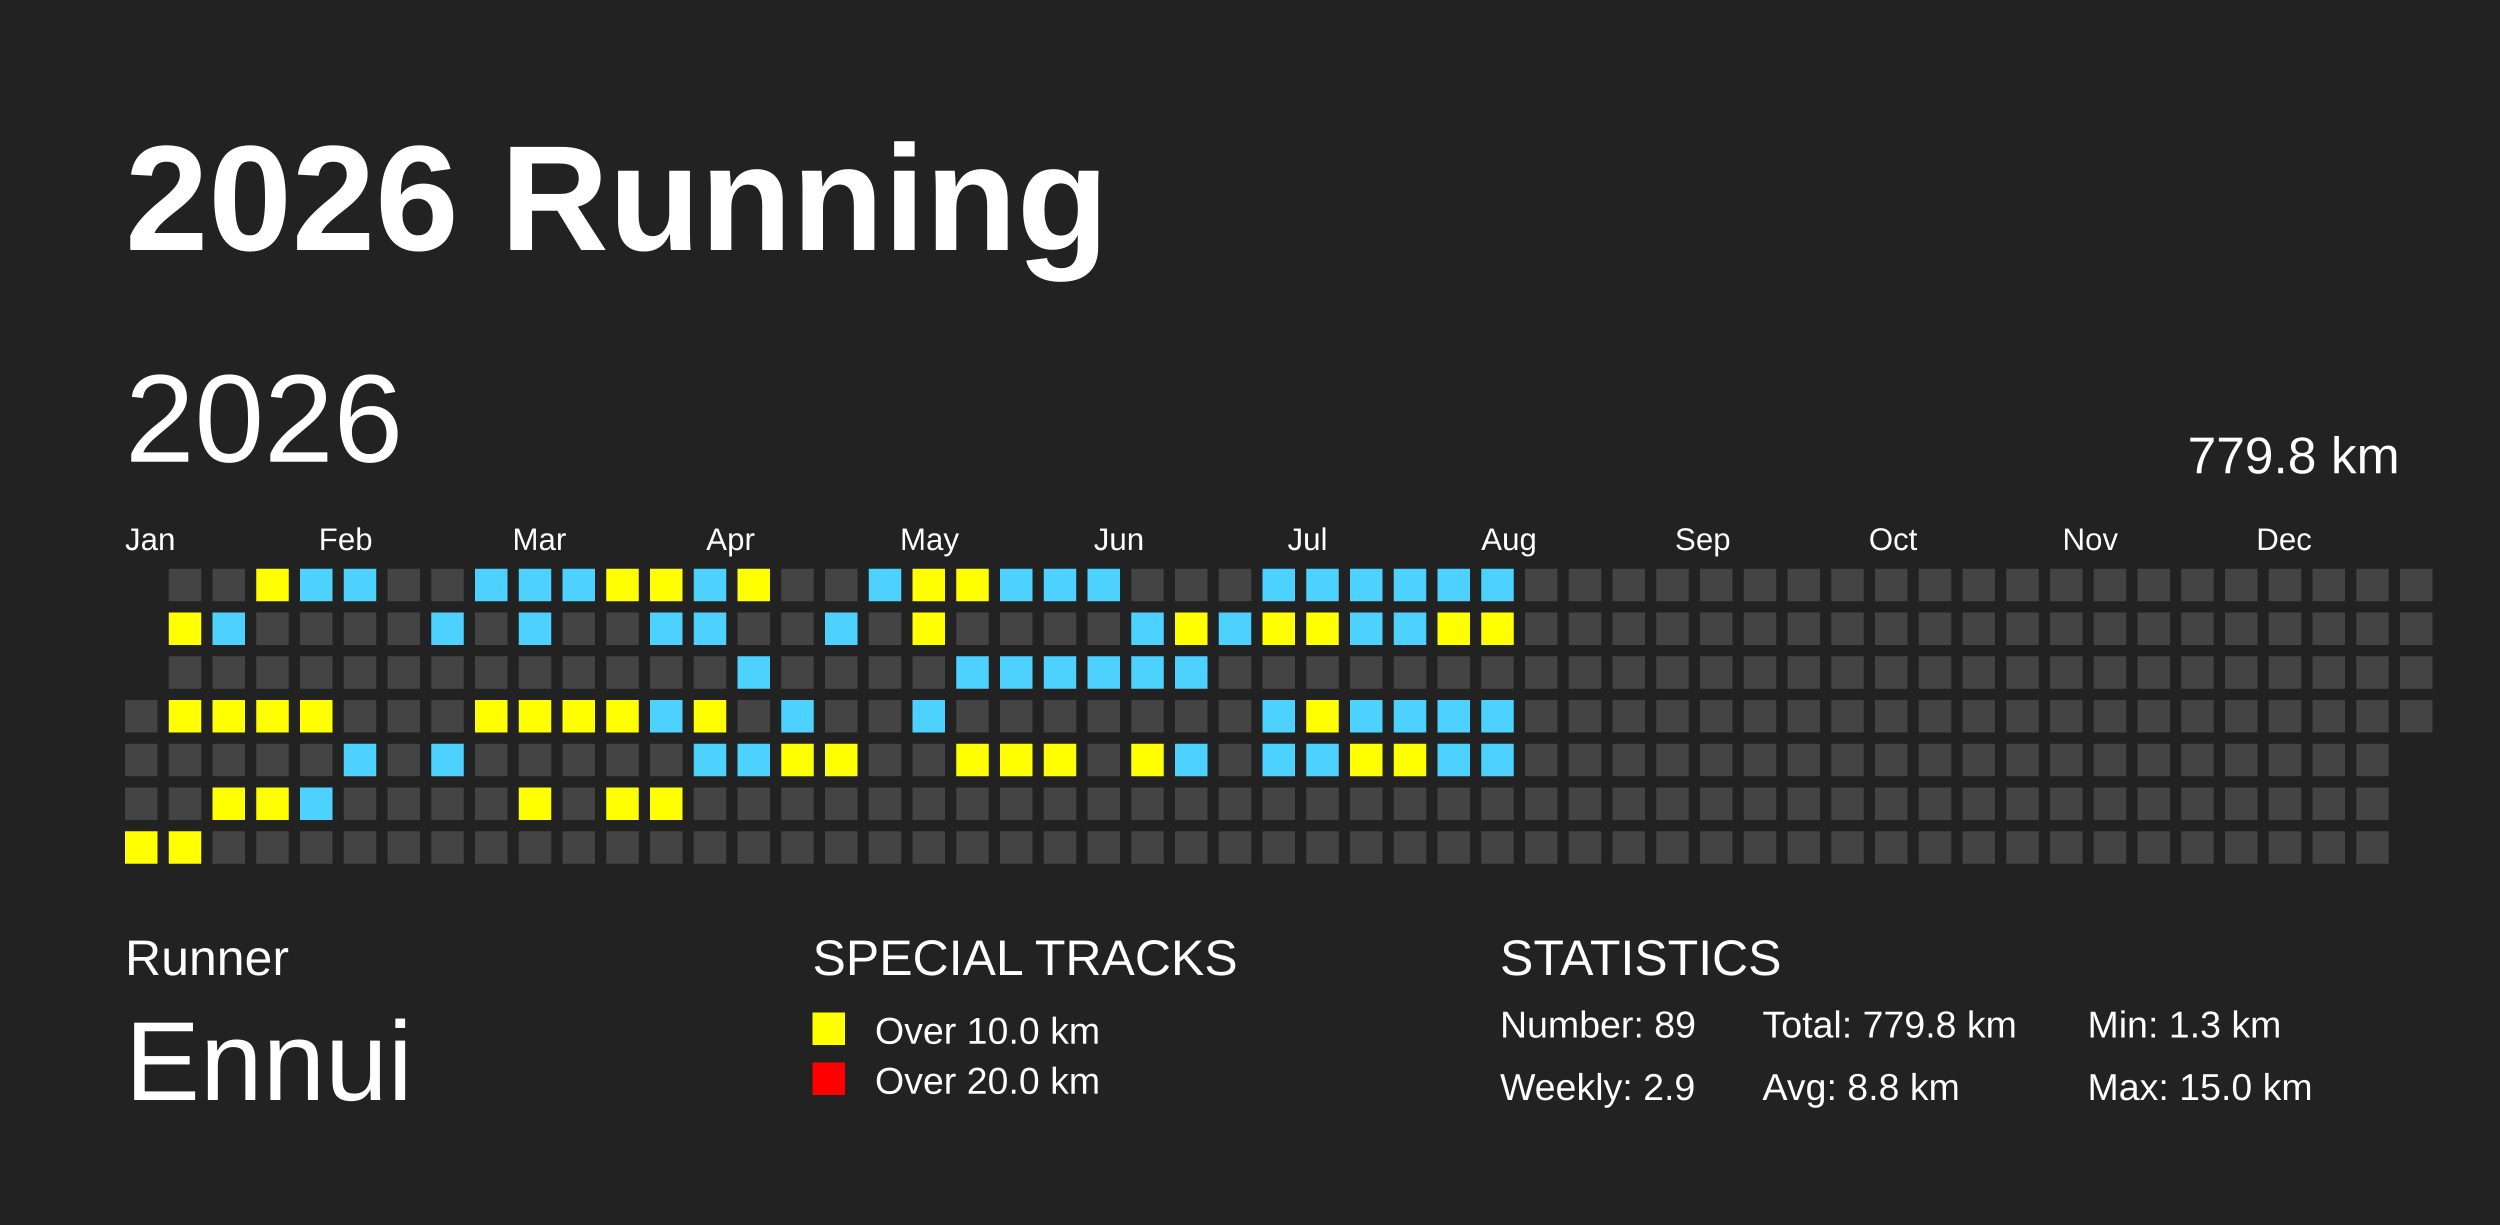
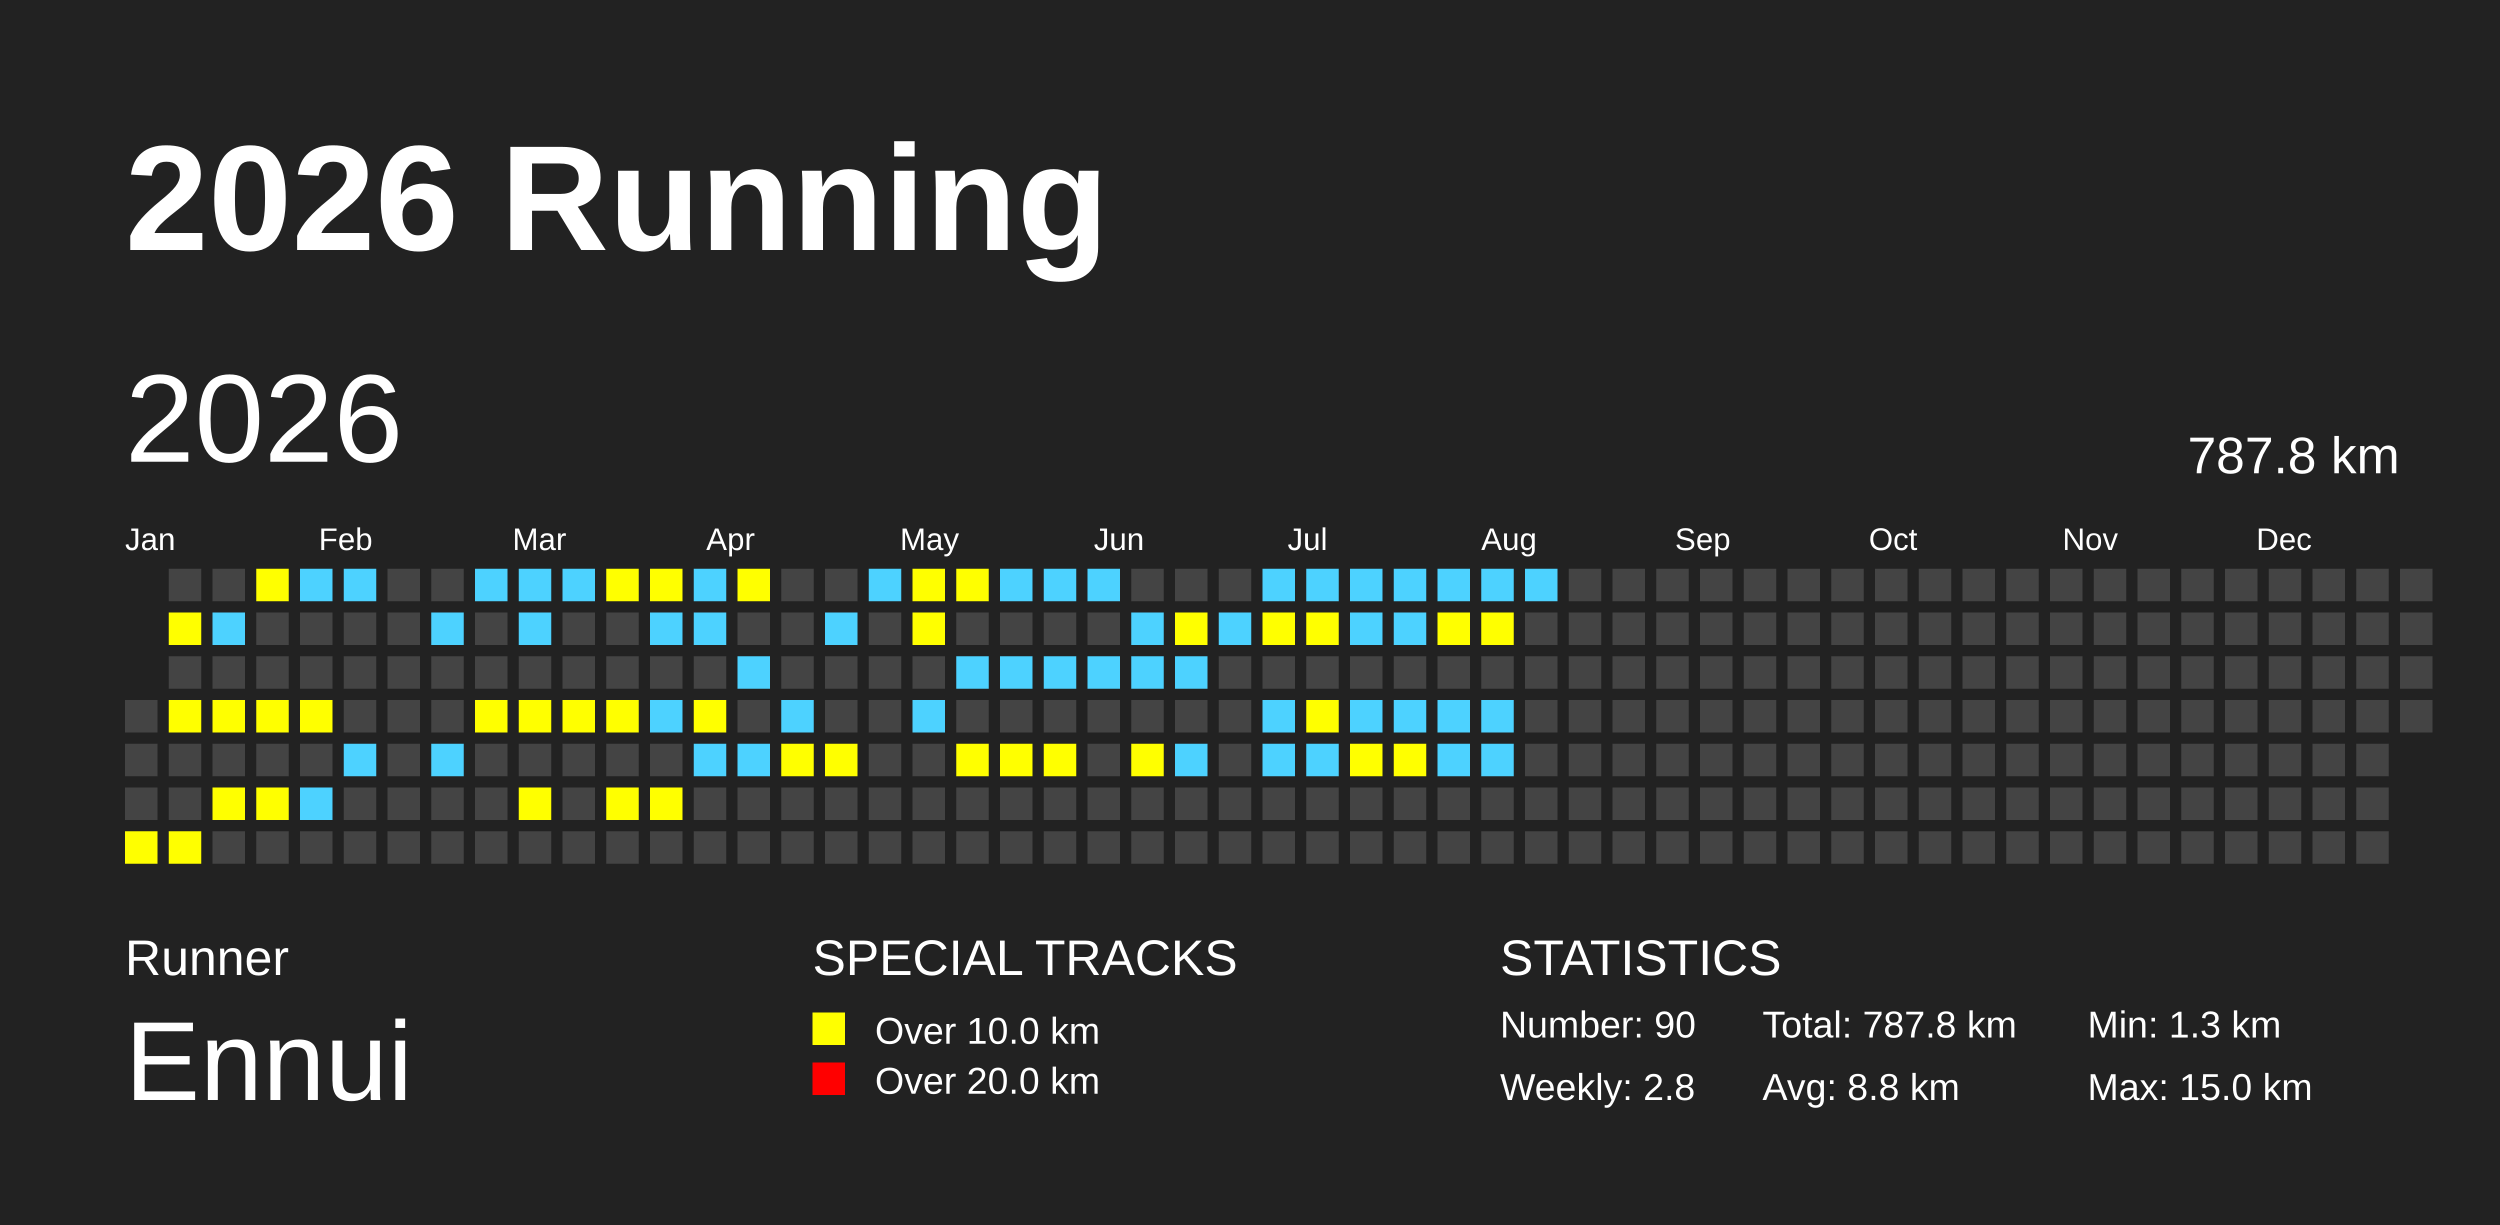
<svg xmlns="http://www.w3.org/2000/svg" baseProfile="full" height="98mm" version="1.1" viewBox="0,0,200,98" width="200mm">
  <defs />
  <rect fill="#222222" height="98" width="200" x="0" y="0" />
  <text fill="#FFFFFF" style="font-size:12px; font-family:Arial; font-weight:bold;" x="10" y="20">2026 Running</text>
  <text fill="#FFFFFF" style="font-size:4px; font-family:Arial" x="10" y="78">Runner</text>
  <text fill="#FFFFFF" style="font-size:9px; font-family:Arial" x="10" y="88">Ennui</text>
  <text fill="#FFFFFF" style="font-size:4px; font-family:Arial" x="65" y="78">SPECIAL TRACKS</text>
  <rect fill="yellow" height="2.6" width="2.6" x="65" y="81" />
  <text fill="#FFFFFF" style="font-size:3px; font-family:Arial" x="70" y="83.5">Over 10.0 km</text>
  <rect fill="red" height="2.6" width="2.6" x="65" y="85" />
  <text fill="#FFFFFF" style="font-size:3px; font-family:Arial" x="70" y="87.5">Over 20.0 km</text>
  <text fill="#FFFFFF" style="font-size:4px; font-family:Arial" x="120" y="78">STATISTICS</text>
-   <text fill="#FFFFFF" style="font-size:3px; font-family:Arial" x="120" y="83">Number: 89</text>
-   <text fill="#FFFFFF" style="font-size:3px; font-family:Arial" x="120" y="88">Weekly: 2.9</text>
-   <text fill="#FFFFFF" style="font-size:3px; font-family:Arial" x="141" y="83">Total: 779.8 km</text>
+   <text fill="#FFFFFF" style="font-size:3px; font-family:Arial" x="120" y="83">Number: 90</text>
+   <text fill="#FFFFFF" style="font-size:3px; font-family:Arial" x="120" y="88">Weekly: 2.8</text>
+   <text fill="#FFFFFF" style="font-size:3px; font-family:Arial" x="141" y="83">Total: 787.8 km</text>
  <text fill="#FFFFFF" style="font-size:3px; font-family:Arial" x="141" y="88">Avg: 8.8 km</text>
  <text fill="#FFFFFF" style="font-size:3px; font-family:Arial" x="167" y="83">Min: 1.3 km</text>
  <text fill="#FFFFFF" style="font-size:3px; font-family:Arial" x="167" y="88">Max: 15.0 km</text>
  <text dominant-baseline="hanging" fill="#FFFFFF" style="font-size:10.0px; font-family:Arial;" x="10" y="30">2026</text>
-   <text dominant-baseline="hanging" fill="#FFFFFF" style="font-size:4.125px; font-family:Arial;" x="175" y="35">779.8 km</text>
+   <text dominant-baseline="hanging" fill="#FFFFFF" style="font-size:4.125px; font-family:Arial;" x="175" y="35">787.8 km</text>
  <text fill="#FFFFFF" style="font-size:2.5px; font-family:Arial" x="10.0" y="44">Jan</text>
  <text fill="#FFFFFF" style="font-size:2.5px; font-family:Arial" x="25.5" y="44">Feb</text>
  <text fill="#FFFFFF" style="font-size:2.5px; font-family:Arial" x="41.0" y="44">Mar</text>
  <text fill="#FFFFFF" style="font-size:2.5px; font-family:Arial" x="56.5" y="44">Apr</text>
  <text fill="#FFFFFF" style="font-size:2.5px; font-family:Arial" x="72.0" y="44">May</text>
  <text fill="#FFFFFF" style="font-size:2.5px; font-family:Arial" x="87.5" y="44">Jun</text>
  <text fill="#FFFFFF" style="font-size:2.5px; font-family:Arial" x="103.0" y="44">Jul</text>
  <text fill="#FFFFFF" style="font-size:2.5px; font-family:Arial" x="118.5" y="44">Aug</text>
  <text fill="#FFFFFF" style="font-size:2.5px; font-family:Arial" x="134.0" y="44">Sep</text>
  <text fill="#FFFFFF" style="font-size:2.5px; font-family:Arial" x="149.5" y="44">Oct</text>
  <text fill="#FFFFFF" style="font-size:2.5px; font-family:Arial" x="165.0" y="44">Nov</text>
  <text fill="#FFFFFF" style="font-size:2.5px; font-family:Arial" x="180.5" y="44">Dec</text>
  <rect fill="#444444" height="2.6" width="2.6" x="10.0" y="56.0" />
  <rect fill="#444444" height="2.6" width="2.6" x="10.0" y="59.5" />
  <rect fill="#444444" height="2.6" width="2.6" x="10.0" y="63.0" />
  <rect fill="yellow" height="2.6" width="2.6" x="10.0" y="66.5" />
  <rect fill="#444444" height="2.6" width="2.6" x="13.5" y="45.5" />
  <rect fill="yellow" height="2.6" width="2.6" x="13.5" y="49.0" />
  <rect fill="#444444" height="2.6" width="2.6" x="13.5" y="52.5" />
  <rect fill="yellow" height="2.6" width="2.6" x="13.5" y="56.0" />
  <rect fill="#444444" height="2.6" width="2.6" x="13.5" y="59.5" />
  <rect fill="#444444" height="2.6" width="2.6" x="13.5" y="63.0" />
  <rect fill="yellow" height="2.6" width="2.6" x="13.5" y="66.5" />
  <rect fill="#444444" height="2.6" width="2.6" x="17.0" y="45.5" />
  <rect fill="#4DD2FF" height="2.6" width="2.6" x="17.0" y="49.0" />
  <rect fill="#444444" height="2.6" width="2.6" x="17.0" y="52.5" />
  <rect fill="yellow" height="2.6" width="2.6" x="17.0" y="56.0" />
  <rect fill="#444444" height="2.6" width="2.6" x="17.0" y="59.5" />
  <rect fill="yellow" height="2.6" width="2.6" x="17.0" y="63.0" />
  <rect fill="#444444" height="2.6" width="2.6" x="17.0" y="66.5" />
  <rect fill="yellow" height="2.6" width="2.6" x="20.5" y="45.5" />
  <rect fill="#444444" height="2.6" width="2.6" x="20.5" y="49.0" />
  <rect fill="#444444" height="2.6" width="2.6" x="20.5" y="52.5" />
  <rect fill="yellow" height="2.6" width="2.6" x="20.5" y="56.0" />
  <rect fill="#444444" height="2.6" width="2.6" x="20.5" y="59.5" />
  <rect fill="yellow" height="2.6" width="2.6" x="20.5" y="63.0" />
  <rect fill="#444444" height="2.6" width="2.6" x="20.5" y="66.5" />
  <rect fill="#4DD2FF" height="2.6" width="2.6" x="24.0" y="45.5" />
  <rect fill="#444444" height="2.6" width="2.6" x="24.0" y="49.0" />
  <rect fill="#444444" height="2.6" width="2.6" x="24.0" y="52.5" />
  <rect fill="yellow" height="2.6" width="2.6" x="24.0" y="56.0" />
  <rect fill="#444444" height="2.6" width="2.6" x="24.0" y="59.5" />
  <rect fill="#4DD2FF" height="2.6" width="2.6" x="24.0" y="63.0" />
  <rect fill="#444444" height="2.6" width="2.6" x="24.0" y="66.5" />
  <rect fill="#4DD2FF" height="2.6" width="2.6" x="27.5" y="45.5" />
  <rect fill="#444444" height="2.6" width="2.6" x="27.5" y="49.0" />
  <rect fill="#444444" height="2.6" width="2.6" x="27.5" y="52.5" />
  <rect fill="#444444" height="2.6" width="2.6" x="27.5" y="56.0" />
  <rect fill="#4DD2FF" height="2.6" width="2.6" x="27.5" y="59.5" />
  <rect fill="#444444" height="2.6" width="2.6" x="27.5" y="63.0" />
  <rect fill="#444444" height="2.6" width="2.6" x="27.5" y="66.5" />
  <rect fill="#444444" height="2.6" width="2.6" x="31.0" y="45.5" />
  <rect fill="#444444" height="2.6" width="2.6" x="31.0" y="49.0" />
  <rect fill="#444444" height="2.6" width="2.6" x="31.0" y="52.5" />
  <rect fill="#444444" height="2.6" width="2.6" x="31.0" y="56.0" />
  <rect fill="#444444" height="2.6" width="2.6" x="31.0" y="59.5" />
  <rect fill="#444444" height="2.6" width="2.6" x="31.0" y="63.0" />
  <rect fill="#444444" height="2.6" width="2.6" x="31.0" y="66.5" />
  <rect fill="#444444" height="2.6" width="2.6" x="34.5" y="45.5" />
  <rect fill="#4DD2FF" height="2.6" width="2.6" x="34.5" y="49.0" />
  <rect fill="#444444" height="2.6" width="2.6" x="34.5" y="52.5" />
  <rect fill="#444444" height="2.6" width="2.6" x="34.5" y="56.0" />
  <rect fill="#4DD2FF" height="2.6" width="2.6" x="34.5" y="59.5" />
  <rect fill="#444444" height="2.6" width="2.6" x="34.5" y="63.0" />
  <rect fill="#444444" height="2.6" width="2.6" x="34.5" y="66.5" />
  <rect fill="#4DD2FF" height="2.6" width="2.6" x="38.0" y="45.5" />
  <rect fill="#444444" height="2.6" width="2.6" x="38.0" y="49.0" />
  <rect fill="#444444" height="2.6" width="2.6" x="38.0" y="52.5" />
  <rect fill="yellow" height="2.6" width="2.6" x="38.0" y="56.0" />
  <rect fill="#444444" height="2.6" width="2.6" x="38.0" y="59.5" />
  <rect fill="#444444" height="2.6" width="2.6" x="38.0" y="63.0" />
  <rect fill="#444444" height="2.6" width="2.6" x="38.0" y="66.5" />
  <rect fill="#4DD2FF" height="2.6" width="2.6" x="41.5" y="45.5" />
  <rect fill="#4DD2FF" height="2.6" width="2.6" x="41.5" y="49.0" />
  <rect fill="#444444" height="2.6" width="2.6" x="41.5" y="52.5" />
  <rect fill="yellow" height="2.6" width="2.6" x="41.5" y="56.0" />
  <rect fill="#444444" height="2.6" width="2.6" x="41.5" y="59.5" />
  <rect fill="yellow" height="2.6" width="2.6" x="41.5" y="63.0" />
  <rect fill="#444444" height="2.6" width="2.6" x="41.5" y="66.5" />
  <rect fill="#4DD2FF" height="2.6" width="2.6" x="45.0" y="45.5" />
  <rect fill="#444444" height="2.6" width="2.6" x="45.0" y="49.0" />
  <rect fill="#444444" height="2.6" width="2.6" x="45.0" y="52.5" />
  <rect fill="yellow" height="2.6" width="2.6" x="45.0" y="56.0" />
  <rect fill="#444444" height="2.6" width="2.6" x="45.0" y="59.5" />
  <rect fill="#444444" height="2.6" width="2.6" x="45.0" y="63.0" />
  <rect fill="#444444" height="2.6" width="2.6" x="45.0" y="66.5" />
  <rect fill="yellow" height="2.6" width="2.6" x="48.5" y="45.5" />
  <rect fill="#444444" height="2.6" width="2.6" x="48.5" y="49.0" />
  <rect fill="#444444" height="2.6" width="2.6" x="48.5" y="52.5" />
  <rect fill="yellow" height="2.6" width="2.6" x="48.5" y="56.0" />
  <rect fill="#444444" height="2.6" width="2.6" x="48.5" y="59.5" />
  <rect fill="yellow" height="2.6" width="2.6" x="48.5" y="63.0" />
  <rect fill="#444444" height="2.6" width="2.6" x="48.5" y="66.5" />
  <rect fill="yellow" height="2.6" width="2.6" x="52.0" y="45.5" />
  <rect fill="#4DD2FF" height="2.6" width="2.6" x="52.0" y="49.0" />
  <rect fill="#444444" height="2.6" width="2.6" x="52.0" y="52.5" />
  <rect fill="#4DD2FF" height="2.6" width="2.6" x="52.0" y="56.0" />
  <rect fill="#444444" height="2.6" width="2.6" x="52.0" y="59.5" />
  <rect fill="yellow" height="2.6" width="2.6" x="52.0" y="63.0" />
  <rect fill="#444444" height="2.6" width="2.6" x="52.0" y="66.5" />
  <rect fill="#4DD2FF" height="2.6" width="2.6" x="55.5" y="45.5" />
  <rect fill="#4DD2FF" height="2.6" width="2.6" x="55.5" y="49.0" />
  <rect fill="#444444" height="2.6" width="2.6" x="55.5" y="52.5" />
  <rect fill="yellow" height="2.6" width="2.6" x="55.5" y="56.0" />
  <rect fill="#4DD2FF" height="2.6" width="2.6" x="55.5" y="59.5" />
  <rect fill="#444444" height="2.6" width="2.6" x="55.5" y="63.0" />
  <rect fill="#444444" height="2.6" width="2.6" x="55.5" y="66.5" />
  <rect fill="yellow" height="2.6" width="2.6" x="59.0" y="45.5" />
  <rect fill="#444444" height="2.6" width="2.6" x="59.0" y="49.0" />
  <rect fill="#4DD2FF" height="2.6" width="2.6" x="59.0" y="52.5" />
  <rect fill="#444444" height="2.6" width="2.6" x="59.0" y="56.0" />
  <rect fill="#4DD2FF" height="2.6" width="2.6" x="59.0" y="59.5" />
  <rect fill="#444444" height="2.6" width="2.6" x="59.0" y="63.0" />
  <rect fill="#444444" height="2.6" width="2.6" x="59.0" y="66.5" />
  <rect fill="#444444" height="2.6" width="2.6" x="62.5" y="45.5" />
  <rect fill="#444444" height="2.6" width="2.6" x="62.5" y="49.0" />
  <rect fill="#444444" height="2.6" width="2.6" x="62.5" y="52.5" />
  <rect fill="#4DD2FF" height="2.6" width="2.6" x="62.5" y="56.0" />
  <rect fill="yellow" height="2.6" width="2.6" x="62.5" y="59.5" />
  <rect fill="#444444" height="2.6" width="2.6" x="62.5" y="63.0" />
  <rect fill="#444444" height="2.6" width="2.6" x="62.5" y="66.5" />
  <rect fill="#444444" height="2.6" width="2.6" x="66.0" y="45.5" />
  <rect fill="#4DD2FF" height="2.6" width="2.6" x="66.0" y="49.0" />
  <rect fill="#444444" height="2.6" width="2.6" x="66.0" y="52.5" />
  <rect fill="#444444" height="2.6" width="2.6" x="66.0" y="56.0" />
  <rect fill="yellow" height="2.6" width="2.6" x="66.0" y="59.5" />
  <rect fill="#444444" height="2.6" width="2.6" x="66.0" y="63.0" />
  <rect fill="#444444" height="2.6" width="2.6" x="66.0" y="66.5" />
  <rect fill="#4DD2FF" height="2.6" width="2.6" x="69.5" y="45.5" />
  <rect fill="#444444" height="2.6" width="2.6" x="69.5" y="49.0" />
  <rect fill="#444444" height="2.6" width="2.6" x="69.5" y="52.5" />
  <rect fill="#444444" height="2.6" width="2.6" x="69.5" y="56.0" />
  <rect fill="#444444" height="2.6" width="2.6" x="69.5" y="59.5" />
  <rect fill="#444444" height="2.6" width="2.6" x="69.5" y="63.0" />
  <rect fill="#444444" height="2.6" width="2.6" x="69.5" y="66.5" />
  <rect fill="yellow" height="2.6" width="2.6" x="73.0" y="45.5" />
  <rect fill="yellow" height="2.6" width="2.6" x="73.0" y="49.0" />
  <rect fill="#444444" height="2.6" width="2.6" x="73.0" y="52.5" />
  <rect fill="#4DD2FF" height="2.6" width="2.6" x="73.0" y="56.0" />
  <rect fill="#444444" height="2.6" width="2.6" x="73.0" y="59.5" />
  <rect fill="#444444" height="2.6" width="2.6" x="73.0" y="63.0" />
  <rect fill="#444444" height="2.6" width="2.6" x="73.0" y="66.5" />
  <rect fill="yellow" height="2.6" width="2.6" x="76.5" y="45.5" />
  <rect fill="#444444" height="2.6" width="2.6" x="76.5" y="49.0" />
  <rect fill="#4DD2FF" height="2.6" width="2.6" x="76.5" y="52.5" />
  <rect fill="#444444" height="2.6" width="2.6" x="76.5" y="56.0" />
  <rect fill="yellow" height="2.6" width="2.6" x="76.5" y="59.5" />
  <rect fill="#444444" height="2.6" width="2.6" x="76.5" y="63.0" />
  <rect fill="#444444" height="2.6" width="2.6" x="76.5" y="66.5" />
  <rect fill="#4DD2FF" height="2.6" width="2.6" x="80.0" y="45.5" />
  <rect fill="#444444" height="2.6" width="2.6" x="80.0" y="49.0" />
  <rect fill="#4DD2FF" height="2.6" width="2.6" x="80.0" y="52.5" />
  <rect fill="#444444" height="2.6" width="2.6" x="80.0" y="56.0" />
  <rect fill="yellow" height="2.6" width="2.6" x="80.0" y="59.5" />
  <rect fill="#444444" height="2.6" width="2.6" x="80.0" y="63.0" />
  <rect fill="#444444" height="2.6" width="2.6" x="80.0" y="66.5" />
  <rect fill="#4DD2FF" height="2.6" width="2.6" x="83.5" y="45.5" />
  <rect fill="#444444" height="2.6" width="2.6" x="83.5" y="49.0" />
  <rect fill="#4DD2FF" height="2.6" width="2.6" x="83.5" y="52.5" />
  <rect fill="#444444" height="2.6" width="2.6" x="83.5" y="56.0" />
  <rect fill="yellow" height="2.6" width="2.6" x="83.5" y="59.5" />
  <rect fill="#444444" height="2.6" width="2.6" x="83.5" y="63.0" />
  <rect fill="#444444" height="2.6" width="2.6" x="83.5" y="66.5" />
  <rect fill="#4DD2FF" height="2.6" width="2.6" x="87.0" y="45.5" />
  <rect fill="#444444" height="2.6" width="2.6" x="87.0" y="49.0" />
  <rect fill="#4DD2FF" height="2.6" width="2.6" x="87.0" y="52.5" />
  <rect fill="#444444" height="2.6" width="2.6" x="87.0" y="56.0" />
  <rect fill="#444444" height="2.6" width="2.6" x="87.0" y="59.5" />
  <rect fill="#444444" height="2.6" width="2.6" x="87.0" y="63.0" />
  <rect fill="#444444" height="2.6" width="2.6" x="87.0" y="66.5" />
  <rect fill="#444444" height="2.6" width="2.6" x="90.5" y="45.5" />
  <rect fill="#4DD2FF" height="2.6" width="2.6" x="90.5" y="49.0" />
  <rect fill="#4DD2FF" height="2.6" width="2.6" x="90.5" y="52.5" />
  <rect fill="#444444" height="2.6" width="2.6" x="90.5" y="56.0" />
  <rect fill="yellow" height="2.6" width="2.6" x="90.5" y="59.5" />
  <rect fill="#444444" height="2.6" width="2.6" x="90.5" y="63.0" />
  <rect fill="#444444" height="2.6" width="2.6" x="90.5" y="66.5" />
  <rect fill="#444444" height="2.6" width="2.6" x="94.0" y="45.5" />
  <rect fill="yellow" height="2.6" width="2.6" x="94.0" y="49.0" />
  <rect fill="#4DD2FF" height="2.6" width="2.6" x="94.0" y="52.5" />
  <rect fill="#444444" height="2.6" width="2.6" x="94.0" y="56.0" />
  <rect fill="#4DD2FF" height="2.6" width="2.6" x="94.0" y="59.5" />
  <rect fill="#444444" height="2.6" width="2.6" x="94.0" y="63.0" />
  <rect fill="#444444" height="2.6" width="2.6" x="94.0" y="66.5" />
  <rect fill="#444444" height="2.6" width="2.6" x="97.5" y="45.5" />
  <rect fill="#4DD2FF" height="2.6" width="2.6" x="97.5" y="49.0" />
  <rect fill="#444444" height="2.6" width="2.6" x="97.5" y="52.5" />
  <rect fill="#444444" height="2.6" width="2.6" x="97.5" y="56.0" />
  <rect fill="#444444" height="2.6" width="2.6" x="97.5" y="59.5" />
  <rect fill="#444444" height="2.6" width="2.6" x="97.5" y="63.0" />
  <rect fill="#444444" height="2.6" width="2.6" x="97.5" y="66.5" />
  <rect fill="#4DD2FF" height="2.6" width="2.6" x="101.0" y="45.5" />
  <rect fill="yellow" height="2.6" width="2.6" x="101.0" y="49.0" />
  <rect fill="#444444" height="2.6" width="2.6" x="101.0" y="52.5" />
  <rect fill="#4DD2FF" height="2.6" width="2.6" x="101.0" y="56.0" />
  <rect fill="#4DD2FF" height="2.6" width="2.6" x="101.0" y="59.5" />
  <rect fill="#444444" height="2.6" width="2.6" x="101.0" y="63.0" />
  <rect fill="#444444" height="2.6" width="2.6" x="101.0" y="66.5" />
  <rect fill="#4DD2FF" height="2.6" width="2.6" x="104.5" y="45.5" />
  <rect fill="yellow" height="2.6" width="2.6" x="104.5" y="49.0" />
  <rect fill="#444444" height="2.6" width="2.6" x="104.5" y="52.5" />
  <rect fill="yellow" height="2.6" width="2.6" x="104.5" y="56.0" />
  <rect fill="#4DD2FF" height="2.6" width="2.6" x="104.5" y="59.5" />
  <rect fill="#444444" height="2.6" width="2.6" x="104.5" y="63.0" />
  <rect fill="#444444" height="2.6" width="2.6" x="104.5" y="66.5" />
  <rect fill="#4DD2FF" height="2.6" width="2.6" x="108.0" y="45.5" />
  <rect fill="#4DD2FF" height="2.6" width="2.6" x="108.0" y="49.0" />
  <rect fill="#444444" height="2.6" width="2.6" x="108.0" y="52.5" />
  <rect fill="#4DD2FF" height="2.6" width="2.6" x="108.0" y="56.0" />
  <rect fill="yellow" height="2.6" width="2.6" x="108.0" y="59.5" />
  <rect fill="#444444" height="2.6" width="2.6" x="108.0" y="63.0" />
  <rect fill="#444444" height="2.6" width="2.6" x="108.0" y="66.5" />
  <rect fill="#4DD2FF" height="2.6" width="2.6" x="111.5" y="45.5" />
  <rect fill="#4DD2FF" height="2.6" width="2.6" x="111.5" y="49.0" />
  <rect fill="#444444" height="2.6" width="2.6" x="111.5" y="52.5" />
  <rect fill="#4DD2FF" height="2.6" width="2.6" x="111.5" y="56.0" />
  <rect fill="yellow" height="2.6" width="2.6" x="111.5" y="59.5" />
  <rect fill="#444444" height="2.6" width="2.6" x="111.5" y="63.0" />
  <rect fill="#444444" height="2.6" width="2.6" x="111.5" y="66.5" />
  <rect fill="#4DD2FF" height="2.6" width="2.6" x="115.0" y="45.5" />
  <rect fill="yellow" height="2.6" width="2.6" x="115.0" y="49.0" />
  <rect fill="#444444" height="2.6" width="2.6" x="115.0" y="52.5" />
  <rect fill="#4DD2FF" height="2.6" width="2.6" x="115.0" y="56.0" />
  <rect fill="#4DD2FF" height="2.6" width="2.6" x="115.0" y="59.5" />
  <rect fill="#444444" height="2.6" width="2.6" x="115.0" y="63.0" />
  <rect fill="#444444" height="2.6" width="2.6" x="115.0" y="66.5" />
  <rect fill="#4DD2FF" height="2.6" width="2.6" x="118.5" y="45.5" />
  <rect fill="yellow" height="2.6" width="2.6" x="118.5" y="49.0" />
  <rect fill="#444444" height="2.6" width="2.6" x="118.5" y="52.5" />
  <rect fill="#4DD2FF" height="2.6" width="2.6" x="118.5" y="56.0" />
  <rect fill="#4DD2FF" height="2.6" width="2.6" x="118.5" y="59.5" />
  <rect fill="#444444" height="2.6" width="2.6" x="118.5" y="63.0" />
  <rect fill="#444444" height="2.6" width="2.6" x="118.5" y="66.5" />
-   <rect fill="#444444" height="2.6" width="2.6" x="122.0" y="45.5" />
+   <rect fill="#4DD2FF" height="2.6" width="2.6" x="122.0" y="45.5" />
  <rect fill="#444444" height="2.6" width="2.6" x="122.0" y="49.0" />
  <rect fill="#444444" height="2.6" width="2.6" x="122.0" y="52.5" />
  <rect fill="#444444" height="2.6" width="2.6" x="122.0" y="56.0" />
  <rect fill="#444444" height="2.6" width="2.6" x="122.0" y="59.5" />
  <rect fill="#444444" height="2.6" width="2.6" x="122.0" y="63.0" />
  <rect fill="#444444" height="2.6" width="2.6" x="122.0" y="66.5" />
  <rect fill="#444444" height="2.6" width="2.6" x="125.5" y="45.5" />
  <rect fill="#444444" height="2.6" width="2.6" x="125.5" y="49.0" />
  <rect fill="#444444" height="2.6" width="2.6" x="125.5" y="52.5" />
  <rect fill="#444444" height="2.6" width="2.6" x="125.5" y="56.0" />
  <rect fill="#444444" height="2.6" width="2.6" x="125.5" y="59.5" />
  <rect fill="#444444" height="2.6" width="2.6" x="125.5" y="63.0" />
  <rect fill="#444444" height="2.6" width="2.6" x="125.5" y="66.5" />
  <rect fill="#444444" height="2.6" width="2.6" x="129.0" y="45.5" />
  <rect fill="#444444" height="2.6" width="2.6" x="129.0" y="49.0" />
  <rect fill="#444444" height="2.6" width="2.6" x="129.0" y="52.5" />
  <rect fill="#444444" height="2.6" width="2.6" x="129.0" y="56.0" />
  <rect fill="#444444" height="2.6" width="2.6" x="129.0" y="59.5" />
  <rect fill="#444444" height="2.6" width="2.6" x="129.0" y="63.0" />
  <rect fill="#444444" height="2.6" width="2.6" x="129.0" y="66.5" />
  <rect fill="#444444" height="2.6" width="2.6" x="132.5" y="45.5" />
  <rect fill="#444444" height="2.6" width="2.6" x="132.5" y="49.0" />
  <rect fill="#444444" height="2.6" width="2.6" x="132.5" y="52.5" />
  <rect fill="#444444" height="2.6" width="2.6" x="132.5" y="56.0" />
  <rect fill="#444444" height="2.6" width="2.6" x="132.5" y="59.5" />
  <rect fill="#444444" height="2.6" width="2.6" x="132.5" y="63.0" />
  <rect fill="#444444" height="2.6" width="2.6" x="132.5" y="66.5" />
  <rect fill="#444444" height="2.6" width="2.6" x="136.0" y="45.5" />
  <rect fill="#444444" height="2.6" width="2.6" x="136.0" y="49.0" />
  <rect fill="#444444" height="2.6" width="2.6" x="136.0" y="52.5" />
  <rect fill="#444444" height="2.6" width="2.6" x="136.0" y="56.0" />
  <rect fill="#444444" height="2.6" width="2.6" x="136.0" y="59.5" />
  <rect fill="#444444" height="2.6" width="2.6" x="136.0" y="63.0" />
  <rect fill="#444444" height="2.6" width="2.6" x="136.0" y="66.5" />
  <rect fill="#444444" height="2.6" width="2.6" x="139.5" y="45.5" />
  <rect fill="#444444" height="2.6" width="2.6" x="139.5" y="49.0" />
  <rect fill="#444444" height="2.6" width="2.6" x="139.5" y="52.5" />
  <rect fill="#444444" height="2.6" width="2.6" x="139.5" y="56.0" />
  <rect fill="#444444" height="2.6" width="2.6" x="139.5" y="59.5" />
  <rect fill="#444444" height="2.6" width="2.6" x="139.5" y="63.0" />
  <rect fill="#444444" height="2.6" width="2.6" x="139.5" y="66.5" />
  <rect fill="#444444" height="2.6" width="2.6" x="143.0" y="45.5" />
  <rect fill="#444444" height="2.6" width="2.6" x="143.0" y="49.0" />
  <rect fill="#444444" height="2.6" width="2.6" x="143.0" y="52.5" />
  <rect fill="#444444" height="2.6" width="2.6" x="143.0" y="56.0" />
  <rect fill="#444444" height="2.6" width="2.6" x="143.0" y="59.5" />
  <rect fill="#444444" height="2.6" width="2.6" x="143.0" y="63.0" />
  <rect fill="#444444" height="2.6" width="2.6" x="143.0" y="66.5" />
  <rect fill="#444444" height="2.6" width="2.6" x="146.5" y="45.5" />
  <rect fill="#444444" height="2.6" width="2.6" x="146.5" y="49.0" />
  <rect fill="#444444" height="2.6" width="2.6" x="146.5" y="52.5" />
  <rect fill="#444444" height="2.6" width="2.6" x="146.5" y="56.0" />
  <rect fill="#444444" height="2.6" width="2.6" x="146.5" y="59.5" />
  <rect fill="#444444" height="2.6" width="2.6" x="146.5" y="63.0" />
  <rect fill="#444444" height="2.6" width="2.6" x="146.5" y="66.5" />
  <rect fill="#444444" height="2.6" width="2.6" x="150.0" y="45.5" />
  <rect fill="#444444" height="2.6" width="2.6" x="150.0" y="49.0" />
  <rect fill="#444444" height="2.6" width="2.6" x="150.0" y="52.5" />
  <rect fill="#444444" height="2.6" width="2.6" x="150.0" y="56.0" />
  <rect fill="#444444" height="2.6" width="2.6" x="150.0" y="59.5" />
  <rect fill="#444444" height="2.6" width="2.6" x="150.0" y="63.0" />
  <rect fill="#444444" height="2.6" width="2.6" x="150.0" y="66.5" />
  <rect fill="#444444" height="2.6" width="2.6" x="153.5" y="45.5" />
  <rect fill="#444444" height="2.6" width="2.6" x="153.5" y="49.0" />
  <rect fill="#444444" height="2.6" width="2.6" x="153.5" y="52.5" />
  <rect fill="#444444" height="2.6" width="2.6" x="153.5" y="56.0" />
  <rect fill="#444444" height="2.6" width="2.6" x="153.5" y="59.5" />
  <rect fill="#444444" height="2.6" width="2.6" x="153.5" y="63.0" />
  <rect fill="#444444" height="2.6" width="2.6" x="153.5" y="66.5" />
  <rect fill="#444444" height="2.6" width="2.6" x="157.0" y="45.5" />
  <rect fill="#444444" height="2.6" width="2.6" x="157.0" y="49.0" />
  <rect fill="#444444" height="2.6" width="2.6" x="157.0" y="52.5" />
  <rect fill="#444444" height="2.6" width="2.6" x="157.0" y="56.0" />
  <rect fill="#444444" height="2.6" width="2.6" x="157.0" y="59.5" />
  <rect fill="#444444" height="2.6" width="2.6" x="157.0" y="63.0" />
  <rect fill="#444444" height="2.6" width="2.6" x="157.0" y="66.5" />
  <rect fill="#444444" height="2.6" width="2.6" x="160.5" y="45.5" />
  <rect fill="#444444" height="2.6" width="2.6" x="160.5" y="49.0" />
  <rect fill="#444444" height="2.6" width="2.6" x="160.5" y="52.5" />
  <rect fill="#444444" height="2.6" width="2.6" x="160.5" y="56.0" />
  <rect fill="#444444" height="2.6" width="2.6" x="160.5" y="59.5" />
  <rect fill="#444444" height="2.6" width="2.6" x="160.5" y="63.0" />
  <rect fill="#444444" height="2.6" width="2.6" x="160.5" y="66.5" />
  <rect fill="#444444" height="2.6" width="2.6" x="164.0" y="45.5" />
  <rect fill="#444444" height="2.6" width="2.6" x="164.0" y="49.0" />
  <rect fill="#444444" height="2.6" width="2.6" x="164.0" y="52.5" />
  <rect fill="#444444" height="2.6" width="2.6" x="164.0" y="56.0" />
  <rect fill="#444444" height="2.6" width="2.6" x="164.0" y="59.5" />
  <rect fill="#444444" height="2.6" width="2.6" x="164.0" y="63.0" />
  <rect fill="#444444" height="2.6" width="2.6" x="164.0" y="66.5" />
  <rect fill="#444444" height="2.6" width="2.6" x="167.5" y="45.5" />
  <rect fill="#444444" height="2.6" width="2.6" x="167.5" y="49.0" />
  <rect fill="#444444" height="2.6" width="2.6" x="167.5" y="52.5" />
  <rect fill="#444444" height="2.6" width="2.6" x="167.5" y="56.0" />
  <rect fill="#444444" height="2.6" width="2.6" x="167.5" y="59.5" />
  <rect fill="#444444" height="2.6" width="2.6" x="167.5" y="63.0" />
  <rect fill="#444444" height="2.6" width="2.6" x="167.5" y="66.5" />
  <rect fill="#444444" height="2.6" width="2.6" x="171.0" y="45.5" />
  <rect fill="#444444" height="2.6" width="2.6" x="171.0" y="49.0" />
  <rect fill="#444444" height="2.6" width="2.6" x="171.0" y="52.5" />
  <rect fill="#444444" height="2.6" width="2.6" x="171.0" y="56.0" />
  <rect fill="#444444" height="2.6" width="2.6" x="171.0" y="59.5" />
  <rect fill="#444444" height="2.6" width="2.6" x="171.0" y="63.0" />
  <rect fill="#444444" height="2.6" width="2.6" x="171.0" y="66.5" />
  <rect fill="#444444" height="2.6" width="2.6" x="174.5" y="45.5" />
  <rect fill="#444444" height="2.6" width="2.6" x="174.5" y="49.0" />
  <rect fill="#444444" height="2.6" width="2.6" x="174.5" y="52.5" />
  <rect fill="#444444" height="2.6" width="2.6" x="174.5" y="56.0" />
  <rect fill="#444444" height="2.6" width="2.6" x="174.5" y="59.5" />
  <rect fill="#444444" height="2.6" width="2.6" x="174.5" y="63.0" />
  <rect fill="#444444" height="2.6" width="2.6" x="174.5" y="66.5" />
  <rect fill="#444444" height="2.6" width="2.6" x="178.0" y="45.5" />
  <rect fill="#444444" height="2.6" width="2.6" x="178.0" y="49.0" />
  <rect fill="#444444" height="2.6" width="2.6" x="178.0" y="52.5" />
  <rect fill="#444444" height="2.6" width="2.6" x="178.0" y="56.0" />
  <rect fill="#444444" height="2.6" width="2.6" x="178.0" y="59.5" />
  <rect fill="#444444" height="2.6" width="2.6" x="178.0" y="63.0" />
  <rect fill="#444444" height="2.6" width="2.6" x="178.0" y="66.5" />
  <rect fill="#444444" height="2.6" width="2.6" x="181.5" y="45.5" />
  <rect fill="#444444" height="2.6" width="2.6" x="181.5" y="49.0" />
  <rect fill="#444444" height="2.6" width="2.6" x="181.5" y="52.5" />
  <rect fill="#444444" height="2.6" width="2.6" x="181.5" y="56.0" />
  <rect fill="#444444" height="2.6" width="2.6" x="181.5" y="59.5" />
  <rect fill="#444444" height="2.6" width="2.6" x="181.5" y="63.0" />
  <rect fill="#444444" height="2.6" width="2.6" x="181.5" y="66.5" />
  <rect fill="#444444" height="2.6" width="2.6" x="185.0" y="45.5" />
  <rect fill="#444444" height="2.6" width="2.6" x="185.0" y="49.0" />
  <rect fill="#444444" height="2.6" width="2.6" x="185.0" y="52.5" />
  <rect fill="#444444" height="2.6" width="2.6" x="185.0" y="56.0" />
  <rect fill="#444444" height="2.6" width="2.6" x="185.0" y="59.5" />
  <rect fill="#444444" height="2.6" width="2.6" x="185.0" y="63.0" />
  <rect fill="#444444" height="2.6" width="2.6" x="185.0" y="66.5" />
  <rect fill="#444444" height="2.6" width="2.6" x="188.5" y="45.5" />
  <rect fill="#444444" height="2.6" width="2.6" x="188.5" y="49.0" />
  <rect fill="#444444" height="2.6" width="2.6" x="188.5" y="52.5" />
  <rect fill="#444444" height="2.6" width="2.6" x="188.5" y="56.0" />
  <rect fill="#444444" height="2.6" width="2.6" x="188.5" y="59.5" />
  <rect fill="#444444" height="2.6" width="2.6" x="188.5" y="63.0" />
  <rect fill="#444444" height="2.6" width="2.6" x="188.5" y="66.5" />
  <rect fill="#444444" height="2.6" width="2.6" x="192.0" y="45.5" />
  <rect fill="#444444" height="2.6" width="2.6" x="192.0" y="49.0" />
  <rect fill="#444444" height="2.6" width="2.6" x="192.0" y="52.5" />
  <rect fill="#444444" height="2.6" width="2.6" x="192.0" y="56.0" />
</svg>
